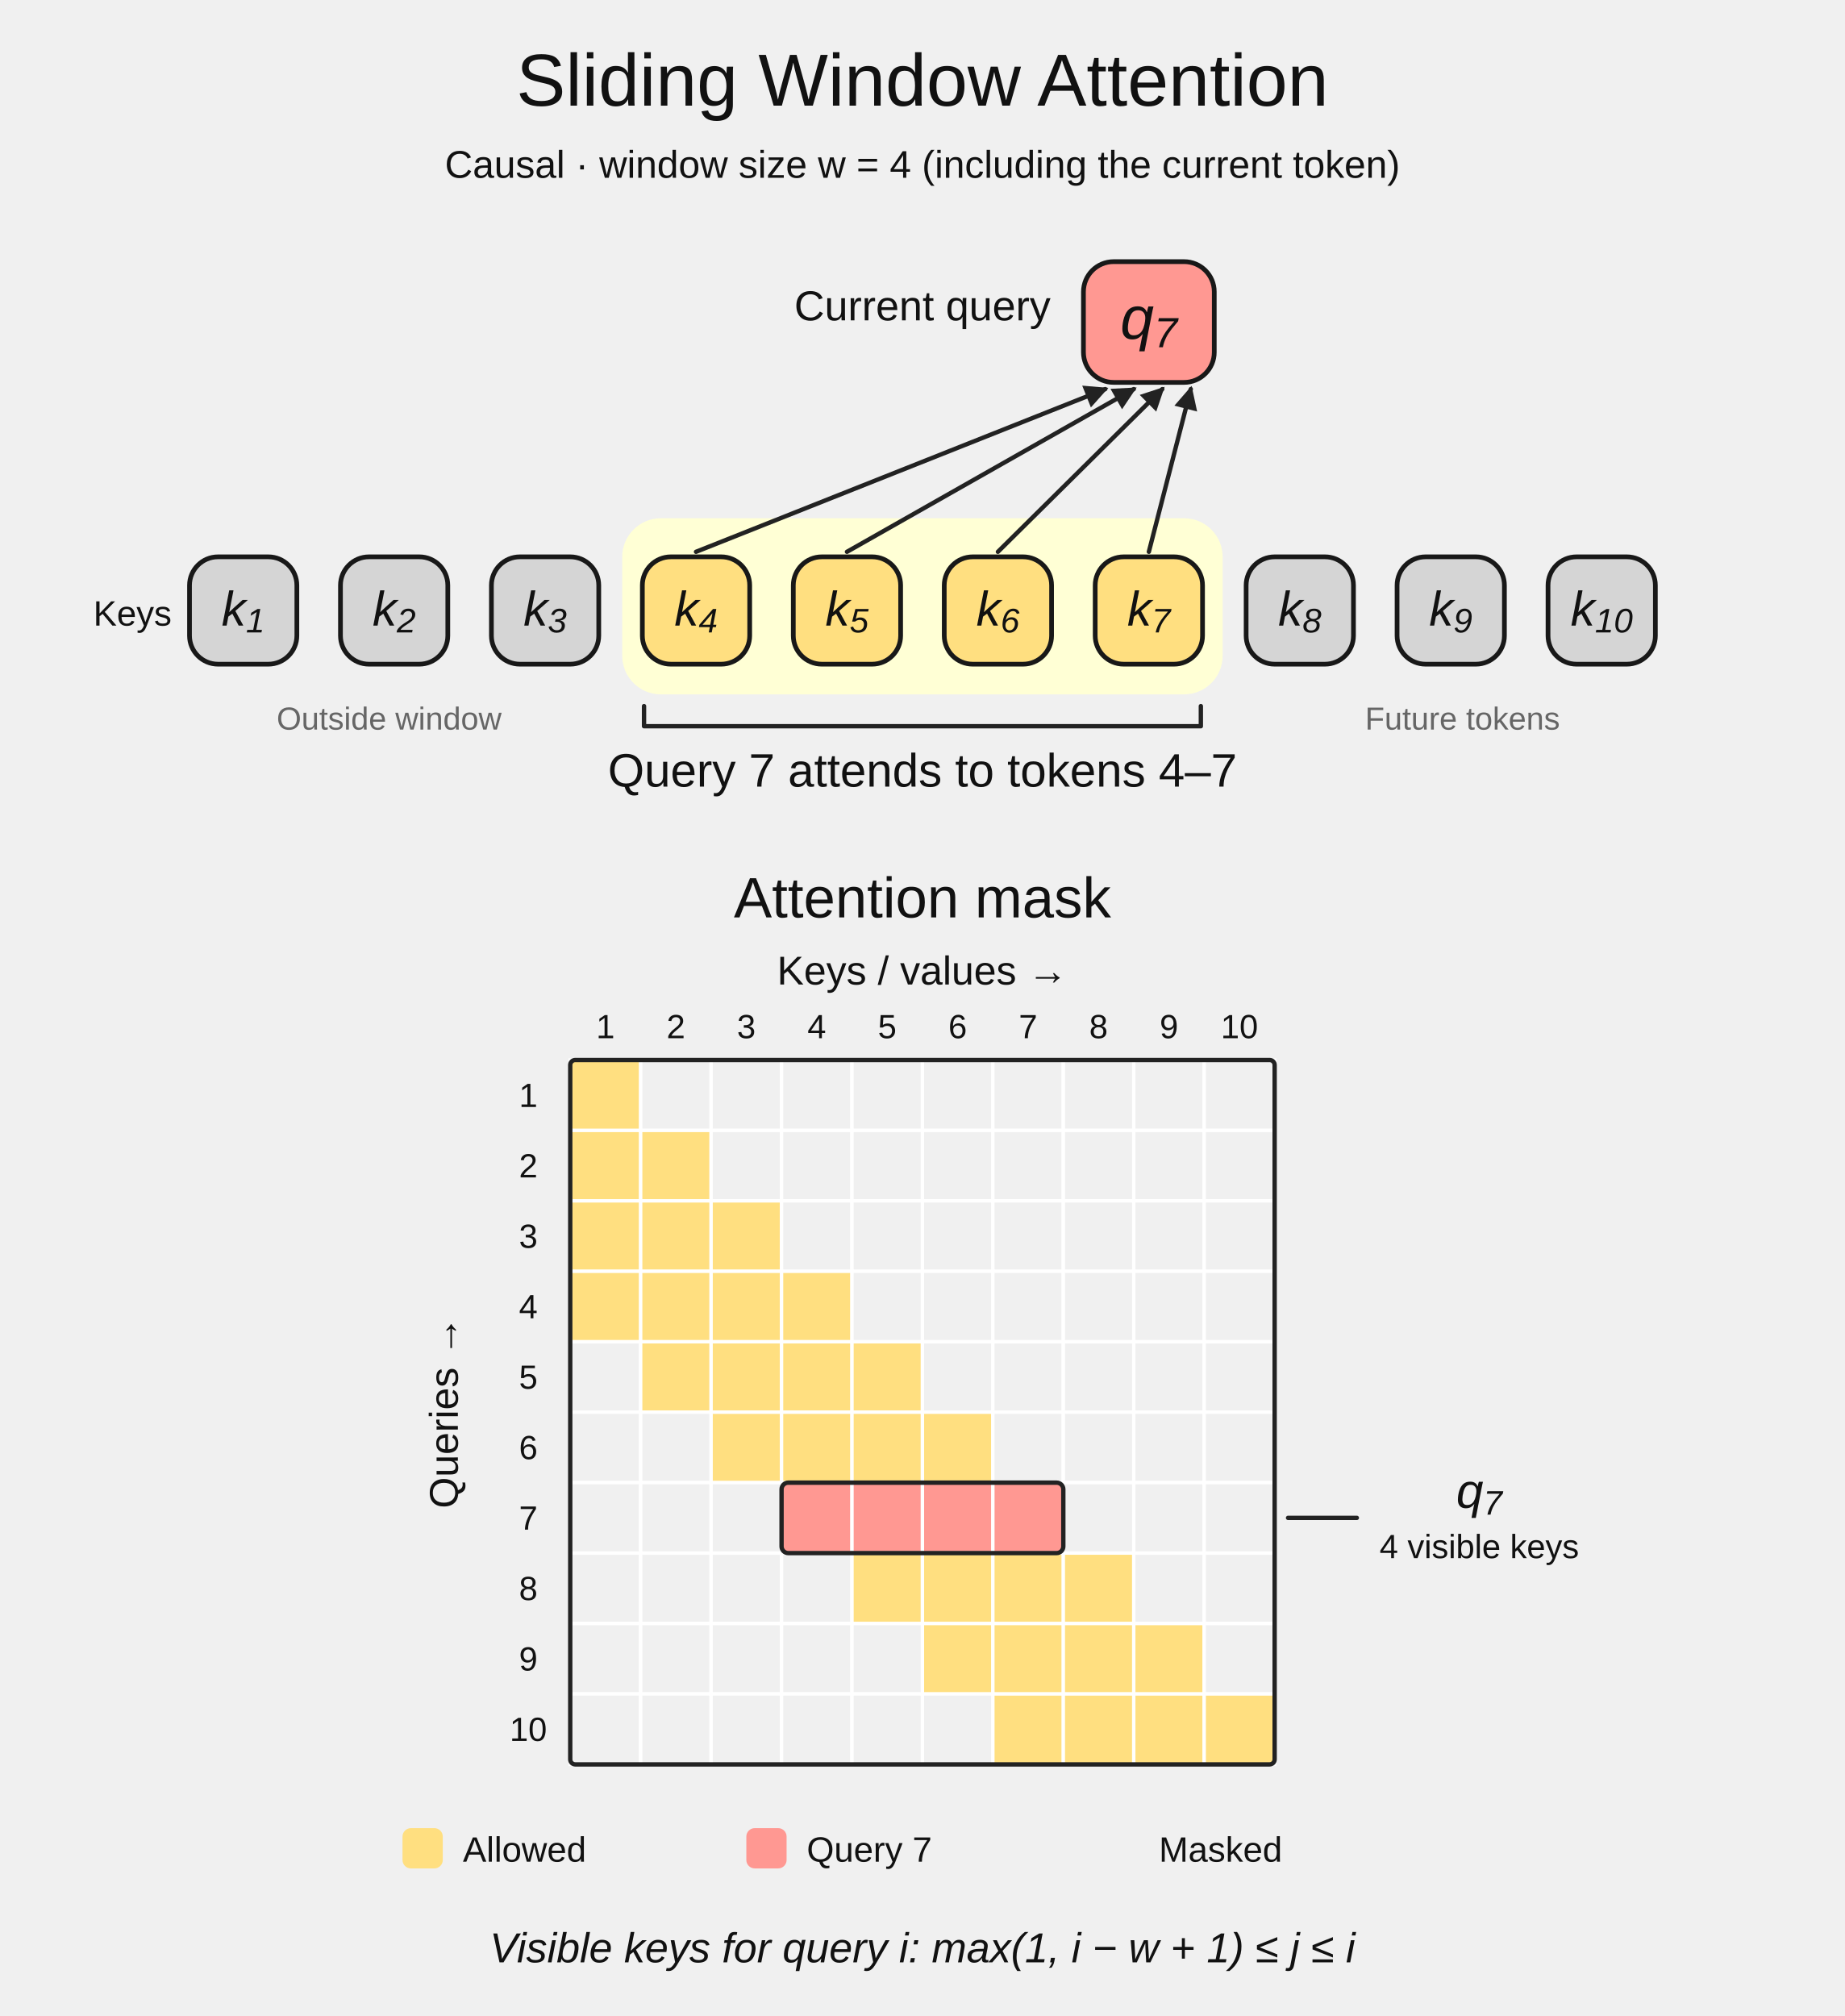
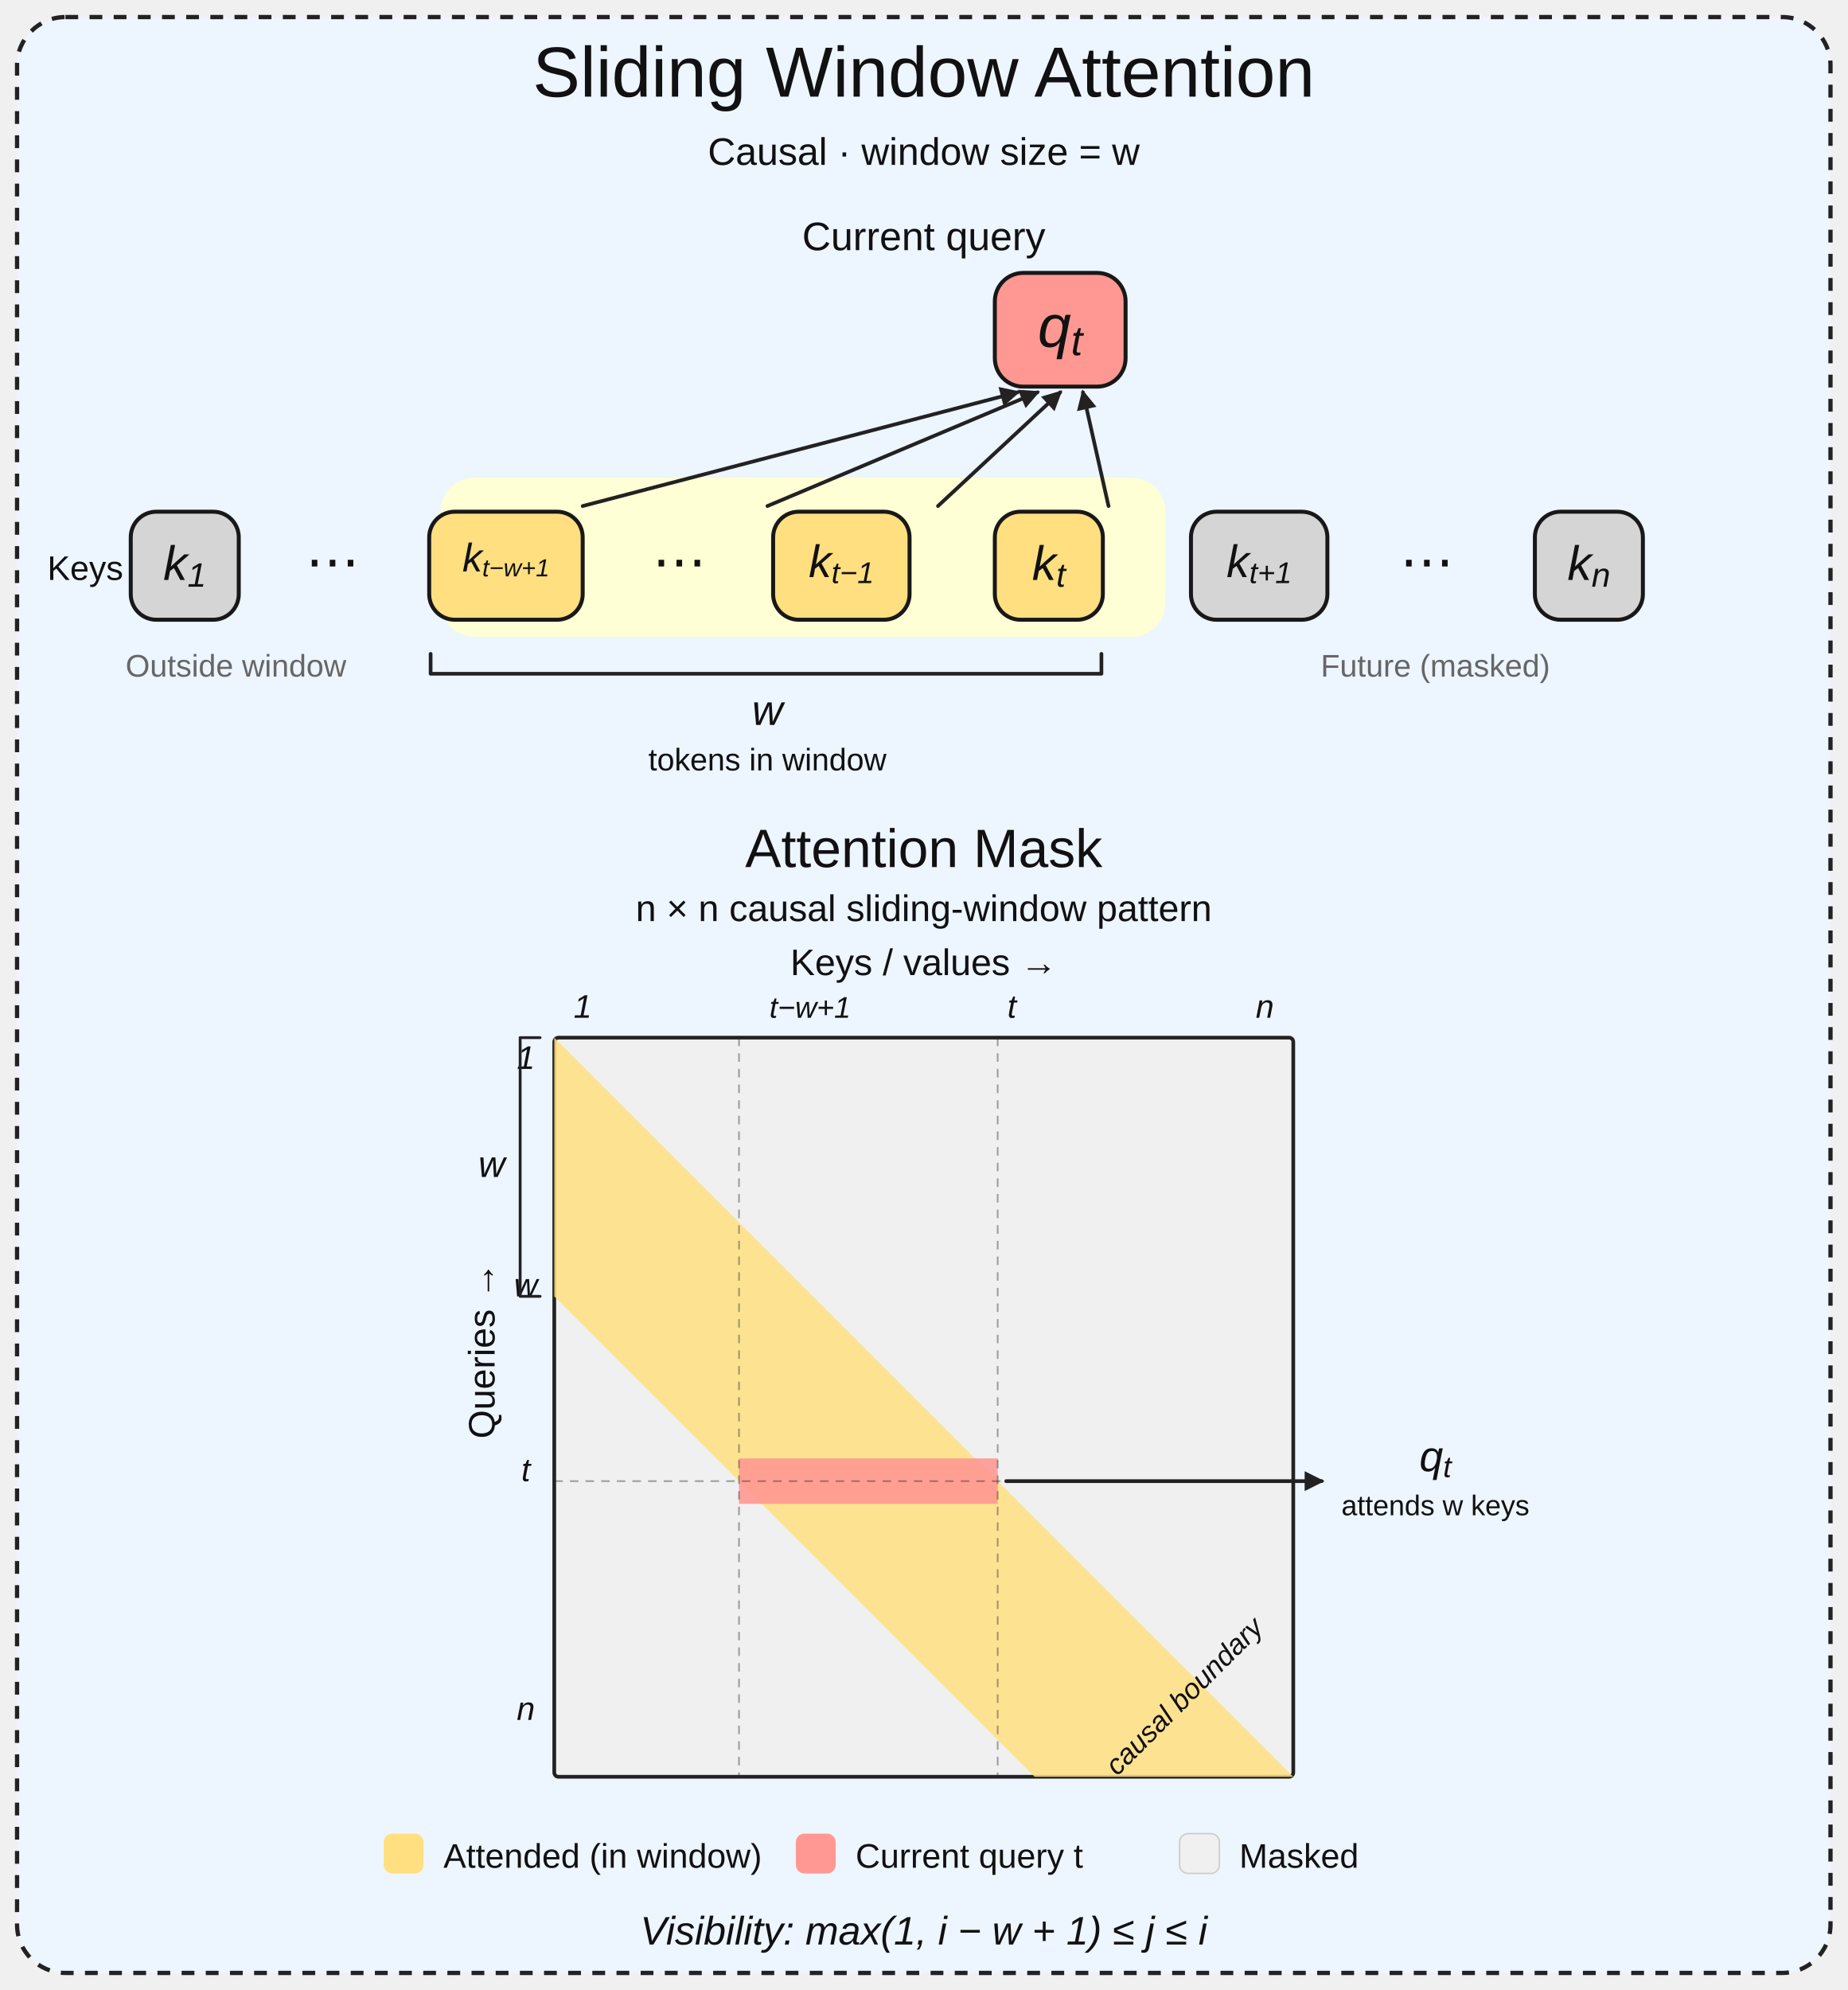
- <svg xmlns="http://www.w3.org/2000/svg" width="1100" height="1202" viewBox="0 0 1100 1202" style="font-family:Arial, Helvetica, sans-serif">
+ <svg xmlns="http://www.w3.org/2000/svg" width="1300" height="1400" viewBox="0 0 1300 1400" style="font-family:Arial, Helvetica, sans-serif">
  <circle data-anchor="origin" cx="0" cy="0" r="0" opacity="0" />
-   <circle data-anchor="input" cx="550" cy="1202" r="0" opacity="0" />
-   <circle data-anchor="output" cx="550" cy="0" r="0" opacity="0" />
+   <circle data-anchor="input" cx="650" cy="1400" r="0" opacity="0" />
+   <circle data-anchor="output" cx="650" cy="0" r="0" opacity="0" />
  <defs>
    <marker id="arrow" markerWidth="14" markerHeight="14" refX="12" refY="7" orient="auto" markerUnits="userSpaceOnUse">
      <path d="M0 0 L14 7 L0 14 Z" fill="#222" />
    </marker>
    <style>.line{fill:none;stroke:#222;stroke-width:2.6;stroke-linecap:round;stroke-linejoin:round}.box{stroke:#181818;stroke-width:2.8}.text{font-family:Arial,Helvetica,sans-serif;fill:#111;text-anchor:middle;font-weight:400}.math{font-family:Arial,Helvetica,sans-serif;fill:#111;text-anchor:middle;font-style:italic}</style>
  </defs>
-   <rect width="1100" height="1202" fill="none" />
-   <text class="text" x="550" y="63" font-size="44">Sliding Window Attention</text>
-   <text class="text" x="550" y="106" font-size="23">Causal · window size w = 4 (including the current token)</text>
-   <text class="text" x="550" y="191" font-size="25">Current query</text>
-   <rect class="box" x="646" y="156" width="78" height="72" rx="18" fill="#ff9892" />
-   <text class="math" x="685" y="202" font-size="36">q<tspan baseline-shift="sub" font-size="70%">7</tspan>
+   <rect width="1300" height="1400" fill="none" />
+   <rect x="12" y="12" width="1276" height="1376" rx="34" fill="#edf5ff" stroke="#222" stroke-width="3" stroke-dasharray="9 8" />
+   <text data-slot="title" class="text" x="650" y="68" font-size="50">Sliding Window Attention</text>
+   <text data-slot="window_label" class="text" x="650" y="116" font-size="27">Causal · window size = w</text>
+   <text class="text" x="650" y="176" font-size="28">Current query</text>
+   <rect class="box" x="700" y="192" width="92" height="80" rx="20" fill="#ff9892" />
+   <text class="math" x="746" y="244" font-size="42">q<tspan baseline-shift="sub" font-size="70%">t</tspan>
  </text>
-   <rect x="371" y="309" width="358" height="105" rx="23" fill="#ffffd5" />
-   <path class="line" d="M415 329 L659 232" marker-end="url(#arrow)" />
-   <path class="line" d="M505 329 L676 232" marker-end="url(#arrow)" />
-   <path class="line" d="M595 329 L693 232" marker-end="url(#arrow)" />
-   <path class="line" d="M685 329 L710 232" marker-end="url(#arrow)" />
-   <rect class="box" x="113" y="332" width="64" height="64" rx="17" fill="#d5d5d5" />
-   <text class="math" x="145" y="373" font-size="29">k<tspan baseline-shift="sub" font-size="70%">1</tspan>
+   <rect x="310" y="336" width="510" height="112" rx="24" fill="#ffffd5" />
+   <path class="line" d="M410 356 L716 276" marker-end="url(#arrow)" />
+   <path class="line" d="M540 356 L730 276" marker-end="url(#arrow)" />
+   <path class="line" d="M660 356 L746 276" marker-end="url(#arrow)" />
+   <path class="line" d="M780 356 L762 276" marker-end="url(#arrow)" />
+   <rect class="box" x="92" y="360" width="76" height="76" rx="18" fill="#d5d5d5" />
+   <text class="math" x="130" y="408" font-size="34">k<tspan baseline-shift="sub" font-size="70%">1</tspan>
  </text>
-   <rect class="box" x="203" y="332" width="64" height="64" rx="17" fill="#d5d5d5" />
-   <text class="math" x="235" y="373" font-size="29">k<tspan baseline-shift="sub" font-size="70%">2</tspan>
+   <text class="math" x="234" y="408" font-size="38">⋯</text>
+   <rect class="box" x="302" y="360" width="108" height="76" rx="18" fill="#ffdf80" />
+   <text class="math" x="356" y="402" font-size="28">k<tspan baseline-shift="sub" font-size="62%">t−w+1</tspan>
  </text>
-   <rect class="box" x="293" y="332" width="64" height="64" rx="17" fill="#d5d5d5" />
-   <text class="math" x="325" y="373" font-size="29">k<tspan baseline-shift="sub" font-size="70%">3</tspan>
+   <text class="math" x="478" y="408" font-size="38" fill="#b08800">⋯</text>
+   <rect class="box" x="544" y="360" width="96" height="76" rx="18" fill="#ffdf80" />
+   <text class="math" x="592" y="406" font-size="32">k<tspan baseline-shift="sub" font-size="66%">t−1</tspan>
  </text>
-   <rect class="box" x="383" y="332" width="64" height="64" rx="17" fill="#ffdf80" />
-   <text class="math" x="415" y="373" font-size="29">k<tspan baseline-shift="sub" font-size="70%">4</tspan>
+   <rect class="box" x="700" y="360" width="76" height="76" rx="18" fill="#ffdf80" />
+   <text class="math" x="738" y="408" font-size="34">k<tspan baseline-shift="sub" font-size="70%">t</tspan>
  </text>
-   <rect class="box" x="473" y="332" width="64" height="64" rx="17" fill="#ffdf80" />
-   <text class="math" x="505" y="373" font-size="29">k<tspan baseline-shift="sub" font-size="70%">5</tspan>
+   <rect class="box" x="838" y="360" width="96" height="76" rx="18" fill="#d5d5d5" />
+   <text class="math" x="886" y="406" font-size="32">k<tspan baseline-shift="sub" font-size="66%">t+1</tspan>
  </text>
-   <rect class="box" x="563" y="332" width="64" height="64" rx="17" fill="#ffdf80" />
-   <text class="math" x="595" y="373" font-size="29">k<tspan baseline-shift="sub" font-size="70%">6</tspan>
+   <text class="math" x="1004" y="408" font-size="38">⋯</text>
+   <rect class="box" x="1080" y="360" width="76" height="76" rx="18" fill="#d5d5d5" />
+   <text class="math" x="1118" y="408" font-size="34">k<tspan baseline-shift="sub" font-size="70%">n</tspan>
  </text>
-   <rect class="box" x="653" y="332" width="64" height="64" rx="17" fill="#ffdf80" />
-   <text class="math" x="685" y="373" font-size="29">k<tspan baseline-shift="sub" font-size="70%">7</tspan>
+   <text class="text" x="60" y="408" font-size="24">Keys</text>
+   <path class="line" d="M303 460 V474 H775 V460" />
+   <text class="text" x="540" y="510" font-size="30" font-style="italic">w</text>
+   <text class="text" x="540" y="542" font-size="22">tokens in window</text>
+   <text class="text" x="166" y="476" font-size="22" style="fill:#666">Outside window</text>
+   <text class="text" x="1010" y="476" font-size="22" style="fill:#666">Future (masked)</text>
+   <text class="text" x="650" y="610" font-size="38">Attention Mask</text>
+   <text class="text" x="650" y="648" font-size="26">n × n causal sliding-window pattern</text>
+   <text class="text" x="650" y="686" font-size="26">Keys / values →</text>
+   <text class="text" transform="translate(348 950) rotate(-90)" font-size="26">Queries →</text>
+   <text class="math" x="410" y="716" font-size="23">1</text>
+   <text class="math" x="570" y="716" font-size="21">t−w+1</text>
+   <text class="math" x="712" y="716" font-size="23">t</text>
+   <text class="math" x="890" y="716" font-size="23">n</text>
+   <text class="math" x="370" y="752" font-size="23">1</text>
+   <text class="math" x="370" y="912" font-size="23">w</text>
+   <text class="math" x="370" y="1042" font-size="23">t</text>
+   <text class="math" x="370" y="1210" font-size="23">n</text>
+   <rect x="390" y="730" width="520" height="520" fill="#f0f0f0" stroke="#222" stroke-width="2.6" rx="3" />
+   <polygon points="390,730 910,1250 728,1250 390,912" fill="#ffdf80" opacity="0.85" />
+   <rect x="520" y="1026" width="182" height="32" fill="#ff9892" opacity="0.90" />
+   <line x1="702" y1="730" x2="702" y2="1250" stroke="#222" stroke-width="1.2" stroke-dasharray="6 5" opacity="0.4" />
+   <line x1="520" y1="730" x2="520" y2="1250" stroke="#222" stroke-width="1.2" stroke-dasharray="6 5" opacity="0.4" />
+   <line x1="390" y1="1042" x2="910" y2="1042" stroke="#222" stroke-width="1.2" stroke-dasharray="6 5" opacity="0.4" />
+   <path d="M380 730 h-14 v182 h14" class="line" style="stroke-width:2;marker-end:none" />
+   <text class="math" x="346" y="828" font-size="26">w</text>
+   <text class="math" transform="translate(838 1198) rotate(-45)" font-size="20" fill="#888">causal boundary</text>
+   <path class="line" d="M708 1042 H930" marker-end="url(#arrow)" />
+   <text class="math" x="1010" y="1035" font-size="30">q<tspan baseline-shift="sub" font-size="70%">t</tspan>
  </text>
-   <rect class="box" x="743" y="332" width="64" height="64" rx="17" fill="#d5d5d5" />
-   <text class="math" x="775" y="373" font-size="29">k<tspan baseline-shift="sub" font-size="70%">8</tspan>
-   </text>
-   <rect class="box" x="833" y="332" width="64" height="64" rx="17" fill="#d5d5d5" />
-   <text class="math" x="865" y="373" font-size="29">k<tspan baseline-shift="sub" font-size="70%">9</tspan>
-   </text>
-   <rect class="box" x="923" y="332" width="64" height="64" rx="17" fill="#d5d5d5" />
-   <text class="math" x="955" y="373" font-size="29">k<tspan baseline-shift="sub" font-size="70%">10</tspan>
-   </text>
-   <text class="text" x="79" y="373" font-size="21">Keys</text>
-   <path class="line" d="M384 421 V433 H716 V421" />
-   <text class="text" x="550" y="469" font-size="28">Query 7 attends to tokens 4–7</text>
-   <text class="text" x="232" y="435" font-size="19" style="fill:#666">Outside window</text>
-   <text class="text" x="872" y="435" font-size="19" style="fill:#666">Future tokens</text>
-   <text class="text" x="550" y="547" font-size="34">Attention mask</text>
-   <text class="text" x="550" y="587" font-size="24">Keys / values →</text>
-   <text class="text" x="361" y="619" font-size="20">1</text>
-   <text class="text" x="403" y="619" font-size="20">2</text>
-   <text class="text" x="445" y="619" font-size="20">3</text>
-   <text class="text" x="487" y="619" font-size="20">4</text>
-   <text class="text" x="529" y="619" font-size="20">5</text>
-   <text class="text" x="571" y="619" font-size="20">6</text>
-   <text class="text" x="613" y="619" font-size="20">7</text>
-   <text class="text" x="655" y="619" font-size="20">8</text>
-   <text class="text" x="697" y="619" font-size="20">9</text>
-   <text class="text" x="739" y="619" font-size="20">10</text>
-   <text class="text" x="315" y="660" font-size="20">1</text>
-   <rect x="340" y="632" width="42" height="42" fill="#ffdf80" stroke="white" stroke-width="2" />
-   <rect x="382" y="632" width="42" height="42" fill="#f0f0f0" stroke="white" stroke-width="2" />
-   <rect x="424" y="632" width="42" height="42" fill="#f0f0f0" stroke="white" stroke-width="2" />
-   <rect x="466" y="632" width="42" height="42" fill="#f0f0f0" stroke="white" stroke-width="2" />
-   <rect x="508" y="632" width="42" height="42" fill="#f0f0f0" stroke="white" stroke-width="2" />
-   <rect x="550" y="632" width="42" height="42" fill="#f0f0f0" stroke="white" stroke-width="2" />
-   <rect x="592" y="632" width="42" height="42" fill="#f0f0f0" stroke="white" stroke-width="2" />
-   <rect x="634" y="632" width="42" height="42" fill="#f0f0f0" stroke="white" stroke-width="2" />
-   <rect x="676" y="632" width="42" height="42" fill="#f0f0f0" stroke="white" stroke-width="2" />
-   <rect x="718" y="632" width="42" height="42" fill="#f0f0f0" stroke="white" stroke-width="2" />
-   <text class="text" x="315" y="702" font-size="20">2</text>
-   <rect x="340" y="674" width="42" height="42" fill="#ffdf80" stroke="white" stroke-width="2" />
-   <rect x="382" y="674" width="42" height="42" fill="#ffdf80" stroke="white" stroke-width="2" />
-   <rect x="424" y="674" width="42" height="42" fill="#f0f0f0" stroke="white" stroke-width="2" />
-   <rect x="466" y="674" width="42" height="42" fill="#f0f0f0" stroke="white" stroke-width="2" />
-   <rect x="508" y="674" width="42" height="42" fill="#f0f0f0" stroke="white" stroke-width="2" />
-   <rect x="550" y="674" width="42" height="42" fill="#f0f0f0" stroke="white" stroke-width="2" />
-   <rect x="592" y="674" width="42" height="42" fill="#f0f0f0" stroke="white" stroke-width="2" />
-   <rect x="634" y="674" width="42" height="42" fill="#f0f0f0" stroke="white" stroke-width="2" />
-   <rect x="676" y="674" width="42" height="42" fill="#f0f0f0" stroke="white" stroke-width="2" />
-   <rect x="718" y="674" width="42" height="42" fill="#f0f0f0" stroke="white" stroke-width="2" />
-   <text class="text" x="315" y="744" font-size="20">3</text>
-   <rect x="340" y="716" width="42" height="42" fill="#ffdf80" stroke="white" stroke-width="2" />
-   <rect x="382" y="716" width="42" height="42" fill="#ffdf80" stroke="white" stroke-width="2" />
-   <rect x="424" y="716" width="42" height="42" fill="#ffdf80" stroke="white" stroke-width="2" />
-   <rect x="466" y="716" width="42" height="42" fill="#f0f0f0" stroke="white" stroke-width="2" />
-   <rect x="508" y="716" width="42" height="42" fill="#f0f0f0" stroke="white" stroke-width="2" />
-   <rect x="550" y="716" width="42" height="42" fill="#f0f0f0" stroke="white" stroke-width="2" />
-   <rect x="592" y="716" width="42" height="42" fill="#f0f0f0" stroke="white" stroke-width="2" />
-   <rect x="634" y="716" width="42" height="42" fill="#f0f0f0" stroke="white" stroke-width="2" />
-   <rect x="676" y="716" width="42" height="42" fill="#f0f0f0" stroke="white" stroke-width="2" />
-   <rect x="718" y="716" width="42" height="42" fill="#f0f0f0" stroke="white" stroke-width="2" />
-   <text class="text" x="315" y="786" font-size="20">4</text>
-   <rect x="340" y="758" width="42" height="42" fill="#ffdf80" stroke="white" stroke-width="2" />
-   <rect x="382" y="758" width="42" height="42" fill="#ffdf80" stroke="white" stroke-width="2" />
-   <rect x="424" y="758" width="42" height="42" fill="#ffdf80" stroke="white" stroke-width="2" />
-   <rect x="466" y="758" width="42" height="42" fill="#ffdf80" stroke="white" stroke-width="2" />
-   <rect x="508" y="758" width="42" height="42" fill="#f0f0f0" stroke="white" stroke-width="2" />
-   <rect x="550" y="758" width="42" height="42" fill="#f0f0f0" stroke="white" stroke-width="2" />
-   <rect x="592" y="758" width="42" height="42" fill="#f0f0f0" stroke="white" stroke-width="2" />
-   <rect x="634" y="758" width="42" height="42" fill="#f0f0f0" stroke="white" stroke-width="2" />
-   <rect x="676" y="758" width="42" height="42" fill="#f0f0f0" stroke="white" stroke-width="2" />
-   <rect x="718" y="758" width="42" height="42" fill="#f0f0f0" stroke="white" stroke-width="2" />
-   <text class="text" x="315" y="828" font-size="20">5</text>
-   <rect x="340" y="800" width="42" height="42" fill="#f0f0f0" stroke="white" stroke-width="2" />
-   <rect x="382" y="800" width="42" height="42" fill="#ffdf80" stroke="white" stroke-width="2" />
-   <rect x="424" y="800" width="42" height="42" fill="#ffdf80" stroke="white" stroke-width="2" />
-   <rect x="466" y="800" width="42" height="42" fill="#ffdf80" stroke="white" stroke-width="2" />
-   <rect x="508" y="800" width="42" height="42" fill="#ffdf80" stroke="white" stroke-width="2" />
-   <rect x="550" y="800" width="42" height="42" fill="#f0f0f0" stroke="white" stroke-width="2" />
-   <rect x="592" y="800" width="42" height="42" fill="#f0f0f0" stroke="white" stroke-width="2" />
-   <rect x="634" y="800" width="42" height="42" fill="#f0f0f0" stroke="white" stroke-width="2" />
-   <rect x="676" y="800" width="42" height="42" fill="#f0f0f0" stroke="white" stroke-width="2" />
-   <rect x="718" y="800" width="42" height="42" fill="#f0f0f0" stroke="white" stroke-width="2" />
-   <text class="text" x="315" y="870" font-size="20">6</text>
-   <rect x="340" y="842" width="42" height="42" fill="#f0f0f0" stroke="white" stroke-width="2" />
-   <rect x="382" y="842" width="42" height="42" fill="#f0f0f0" stroke="white" stroke-width="2" />
-   <rect x="424" y="842" width="42" height="42" fill="#ffdf80" stroke="white" stroke-width="2" />
-   <rect x="466" y="842" width="42" height="42" fill="#ffdf80" stroke="white" stroke-width="2" />
-   <rect x="508" y="842" width="42" height="42" fill="#ffdf80" stroke="white" stroke-width="2" />
-   <rect x="550" y="842" width="42" height="42" fill="#ffdf80" stroke="white" stroke-width="2" />
-   <rect x="592" y="842" width="42" height="42" fill="#f0f0f0" stroke="white" stroke-width="2" />
-   <rect x="634" y="842" width="42" height="42" fill="#f0f0f0" stroke="white" stroke-width="2" />
-   <rect x="676" y="842" width="42" height="42" fill="#f0f0f0" stroke="white" stroke-width="2" />
-   <rect x="718" y="842" width="42" height="42" fill="#f0f0f0" stroke="white" stroke-width="2" />
-   <text class="text" x="315" y="912" font-size="20">7</text>
-   <rect x="340" y="884" width="42" height="42" fill="#f0f0f0" stroke="white" stroke-width="2" />
-   <rect x="382" y="884" width="42" height="42" fill="#f0f0f0" stroke="white" stroke-width="2" />
-   <rect x="424" y="884" width="42" height="42" fill="#f0f0f0" stroke="white" stroke-width="2" />
-   <rect x="466" y="884" width="42" height="42" fill="#ff9892" stroke="white" stroke-width="2" />
-   <rect x="508" y="884" width="42" height="42" fill="#ff9892" stroke="white" stroke-width="2" />
-   <rect x="550" y="884" width="42" height="42" fill="#ff9892" stroke="white" stroke-width="2" />
-   <rect x="592" y="884" width="42" height="42" fill="#ff9892" stroke="white" stroke-width="2" />
-   <rect x="634" y="884" width="42" height="42" fill="#f0f0f0" stroke="white" stroke-width="2" />
-   <rect x="676" y="884" width="42" height="42" fill="#f0f0f0" stroke="white" stroke-width="2" />
-   <rect x="718" y="884" width="42" height="42" fill="#f0f0f0" stroke="white" stroke-width="2" />
-   <text class="text" x="315" y="954" font-size="20">8</text>
-   <rect x="340" y="926" width="42" height="42" fill="#f0f0f0" stroke="white" stroke-width="2" />
-   <rect x="382" y="926" width="42" height="42" fill="#f0f0f0" stroke="white" stroke-width="2" />
-   <rect x="424" y="926" width="42" height="42" fill="#f0f0f0" stroke="white" stroke-width="2" />
-   <rect x="466" y="926" width="42" height="42" fill="#f0f0f0" stroke="white" stroke-width="2" />
-   <rect x="508" y="926" width="42" height="42" fill="#ffdf80" stroke="white" stroke-width="2" />
-   <rect x="550" y="926" width="42" height="42" fill="#ffdf80" stroke="white" stroke-width="2" />
-   <rect x="592" y="926" width="42" height="42" fill="#ffdf80" stroke="white" stroke-width="2" />
-   <rect x="634" y="926" width="42" height="42" fill="#ffdf80" stroke="white" stroke-width="2" />
-   <rect x="676" y="926" width="42" height="42" fill="#f0f0f0" stroke="white" stroke-width="2" />
-   <rect x="718" y="926" width="42" height="42" fill="#f0f0f0" stroke="white" stroke-width="2" />
-   <text class="text" x="315" y="996" font-size="20">9</text>
-   <rect x="340" y="968" width="42" height="42" fill="#f0f0f0" stroke="white" stroke-width="2" />
-   <rect x="382" y="968" width="42" height="42" fill="#f0f0f0" stroke="white" stroke-width="2" />
-   <rect x="424" y="968" width="42" height="42" fill="#f0f0f0" stroke="white" stroke-width="2" />
-   <rect x="466" y="968" width="42" height="42" fill="#f0f0f0" stroke="white" stroke-width="2" />
-   <rect x="508" y="968" width="42" height="42" fill="#f0f0f0" stroke="white" stroke-width="2" />
-   <rect x="550" y="968" width="42" height="42" fill="#ffdf80" stroke="white" stroke-width="2" />
-   <rect x="592" y="968" width="42" height="42" fill="#ffdf80" stroke="white" stroke-width="2" />
-   <rect x="634" y="968" width="42" height="42" fill="#ffdf80" stroke="white" stroke-width="2" />
-   <rect x="676" y="968" width="42" height="42" fill="#ffdf80" stroke="white" stroke-width="2" />
-   <rect x="718" y="968" width="42" height="42" fill="#f0f0f0" stroke="white" stroke-width="2" />
-   <text class="text" x="315" y="1038" font-size="20">10</text>
-   <rect x="340" y="1010" width="42" height="42" fill="#f0f0f0" stroke="white" stroke-width="2" />
-   <rect x="382" y="1010" width="42" height="42" fill="#f0f0f0" stroke="white" stroke-width="2" />
-   <rect x="424" y="1010" width="42" height="42" fill="#f0f0f0" stroke="white" stroke-width="2" />
-   <rect x="466" y="1010" width="42" height="42" fill="#f0f0f0" stroke="white" stroke-width="2" />
-   <rect x="508" y="1010" width="42" height="42" fill="#f0f0f0" stroke="white" stroke-width="2" />
-   <rect x="550" y="1010" width="42" height="42" fill="#f0f0f0" stroke="white" stroke-width="2" />
-   <rect x="592" y="1010" width="42" height="42" fill="#ffdf80" stroke="white" stroke-width="2" />
-   <rect x="634" y="1010" width="42" height="42" fill="#ffdf80" stroke="white" stroke-width="2" />
-   <rect x="676" y="1010" width="42" height="42" fill="#ffdf80" stroke="white" stroke-width="2" />
-   <rect x="718" y="1010" width="42" height="42" fill="#ffdf80" stroke="white" stroke-width="2" />
-   <rect x="340" y="632" width="420" height="420" rx="3" fill="none" stroke="#222" stroke-width="2.6" />
-   <text class="text" transform="translate(273 842) rotate(-90)" font-size="24">Queries →</text>
-   <rect x="466" y="884" width="168" height="42" rx="4" fill="none" stroke="#222" stroke-width="2.6" />
-   <path class="line" d="M768 905 H809" />
-   <text class="math" x="882" y="899" font-size="29">q<tspan baseline-shift="sub" font-size="70%">7</tspan>
-   </text>
-   <text class="text" x="882" y="929" font-size="20">4 visible keys</text>
-   <rect x="240" y="1090" width="24" height="24" rx="5" fill="#ffdf80" />
-   <text class="text" x="276" y="1110" font-size="21" style="text-anchor:start">Allowed</text>
-   <rect x="445" y="1090" width="24" height="24" rx="5" fill="#ff9892" />
-   <text class="text" x="481" y="1110" font-size="21" style="text-anchor:start">Query 7</text>
-   <rect x="655" y="1090" width="24" height="24" rx="5" fill="#f0f0f0" />
-   <text class="text" x="691" y="1110" font-size="21" style="text-anchor:start">Masked</text>
-   <text class="math" x="550" y="1170" font-size="25">Visible keys for query i:  max(1, i − w + 1) ≤ j ≤ i</text>
+   <text class="text" x="1010" y="1066" font-size="20">attends w keys</text>
+   <rect x="270" y="1290" width="28" height="28" rx="6" fill="#ffdf80" />
+   <text class="text" x="312" y="1314" font-size="24" style="text-anchor:start">Attended (in window)</text>
+   <rect x="560" y="1290" width="28" height="28" rx="6" fill="#ff9892" />
+   <text class="text" x="602" y="1314" font-size="24" style="text-anchor:start">Current query t</text>
+   <rect x="830" y="1290" width="28" height="28" rx="6" fill="#f0f0f0" stroke="#ccc" stroke-width="1" />
+   <text class="text" x="872" y="1314" font-size="24" style="text-anchor:start">Masked</text>
+   <text data-slot="visibility_formula" class="math" x="650" y="1368" font-size="28">Visibility: max(1, i − w + 1) ≤ j ≤ i</text>
</svg>
